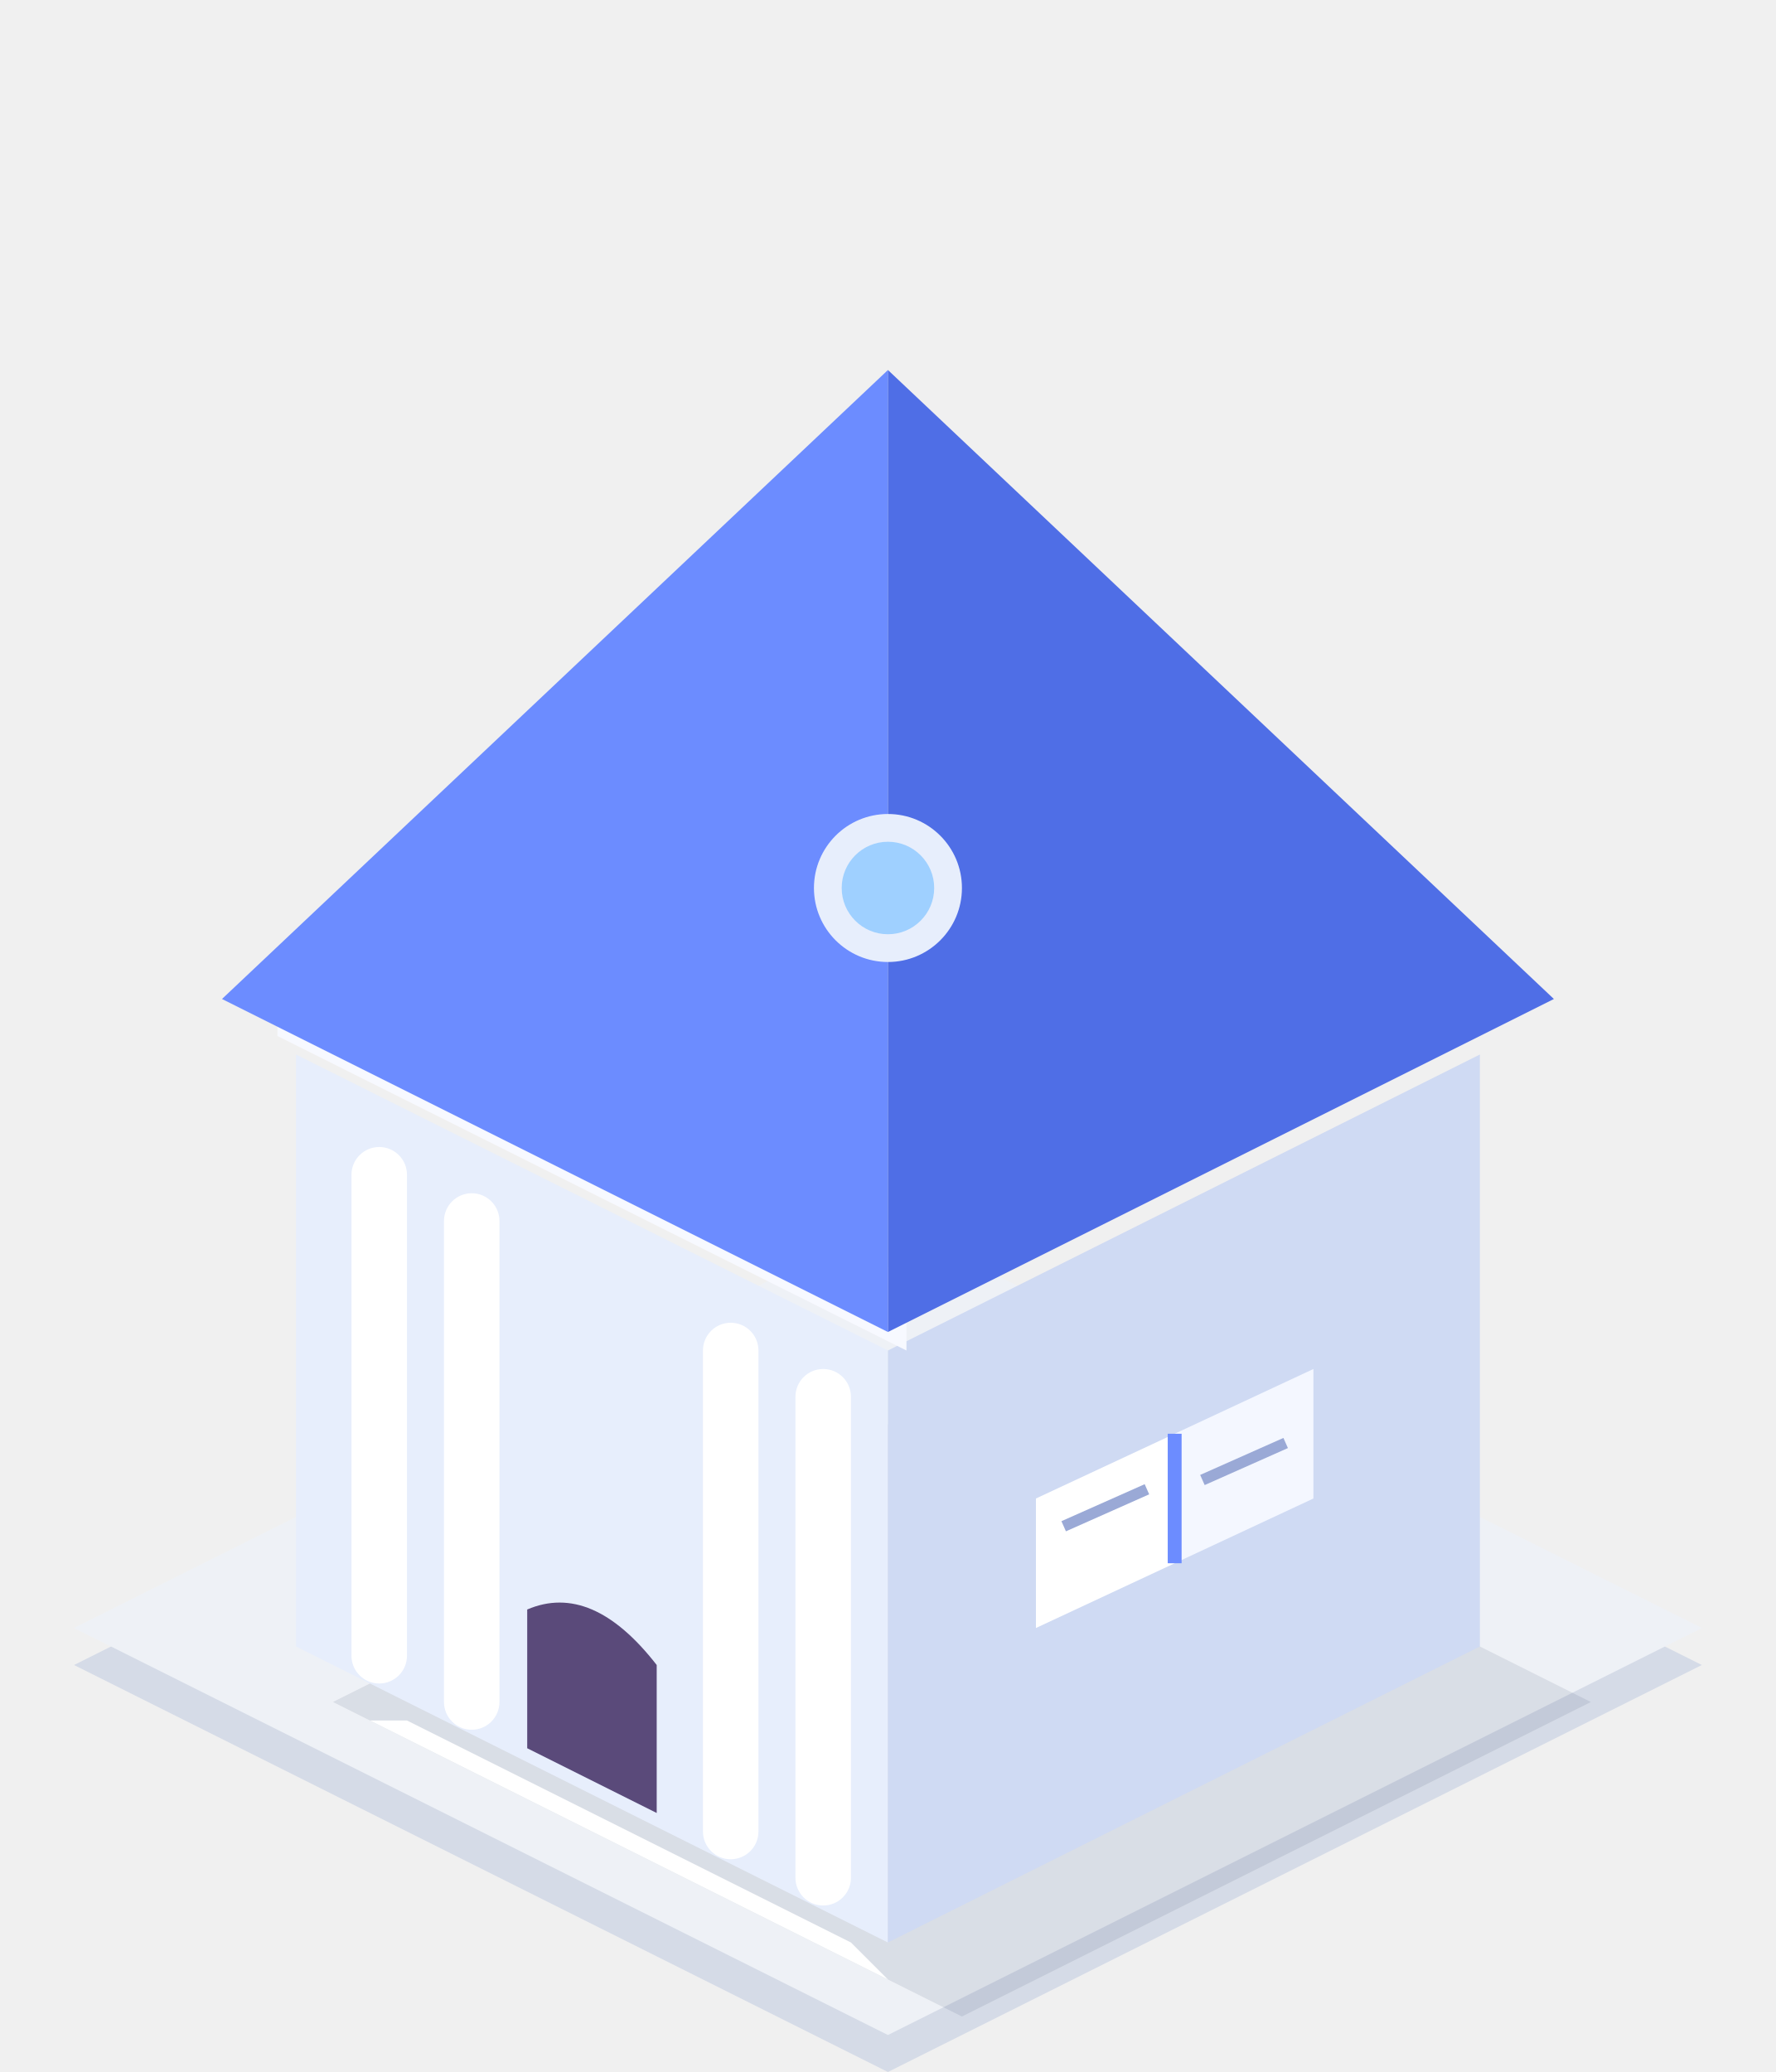
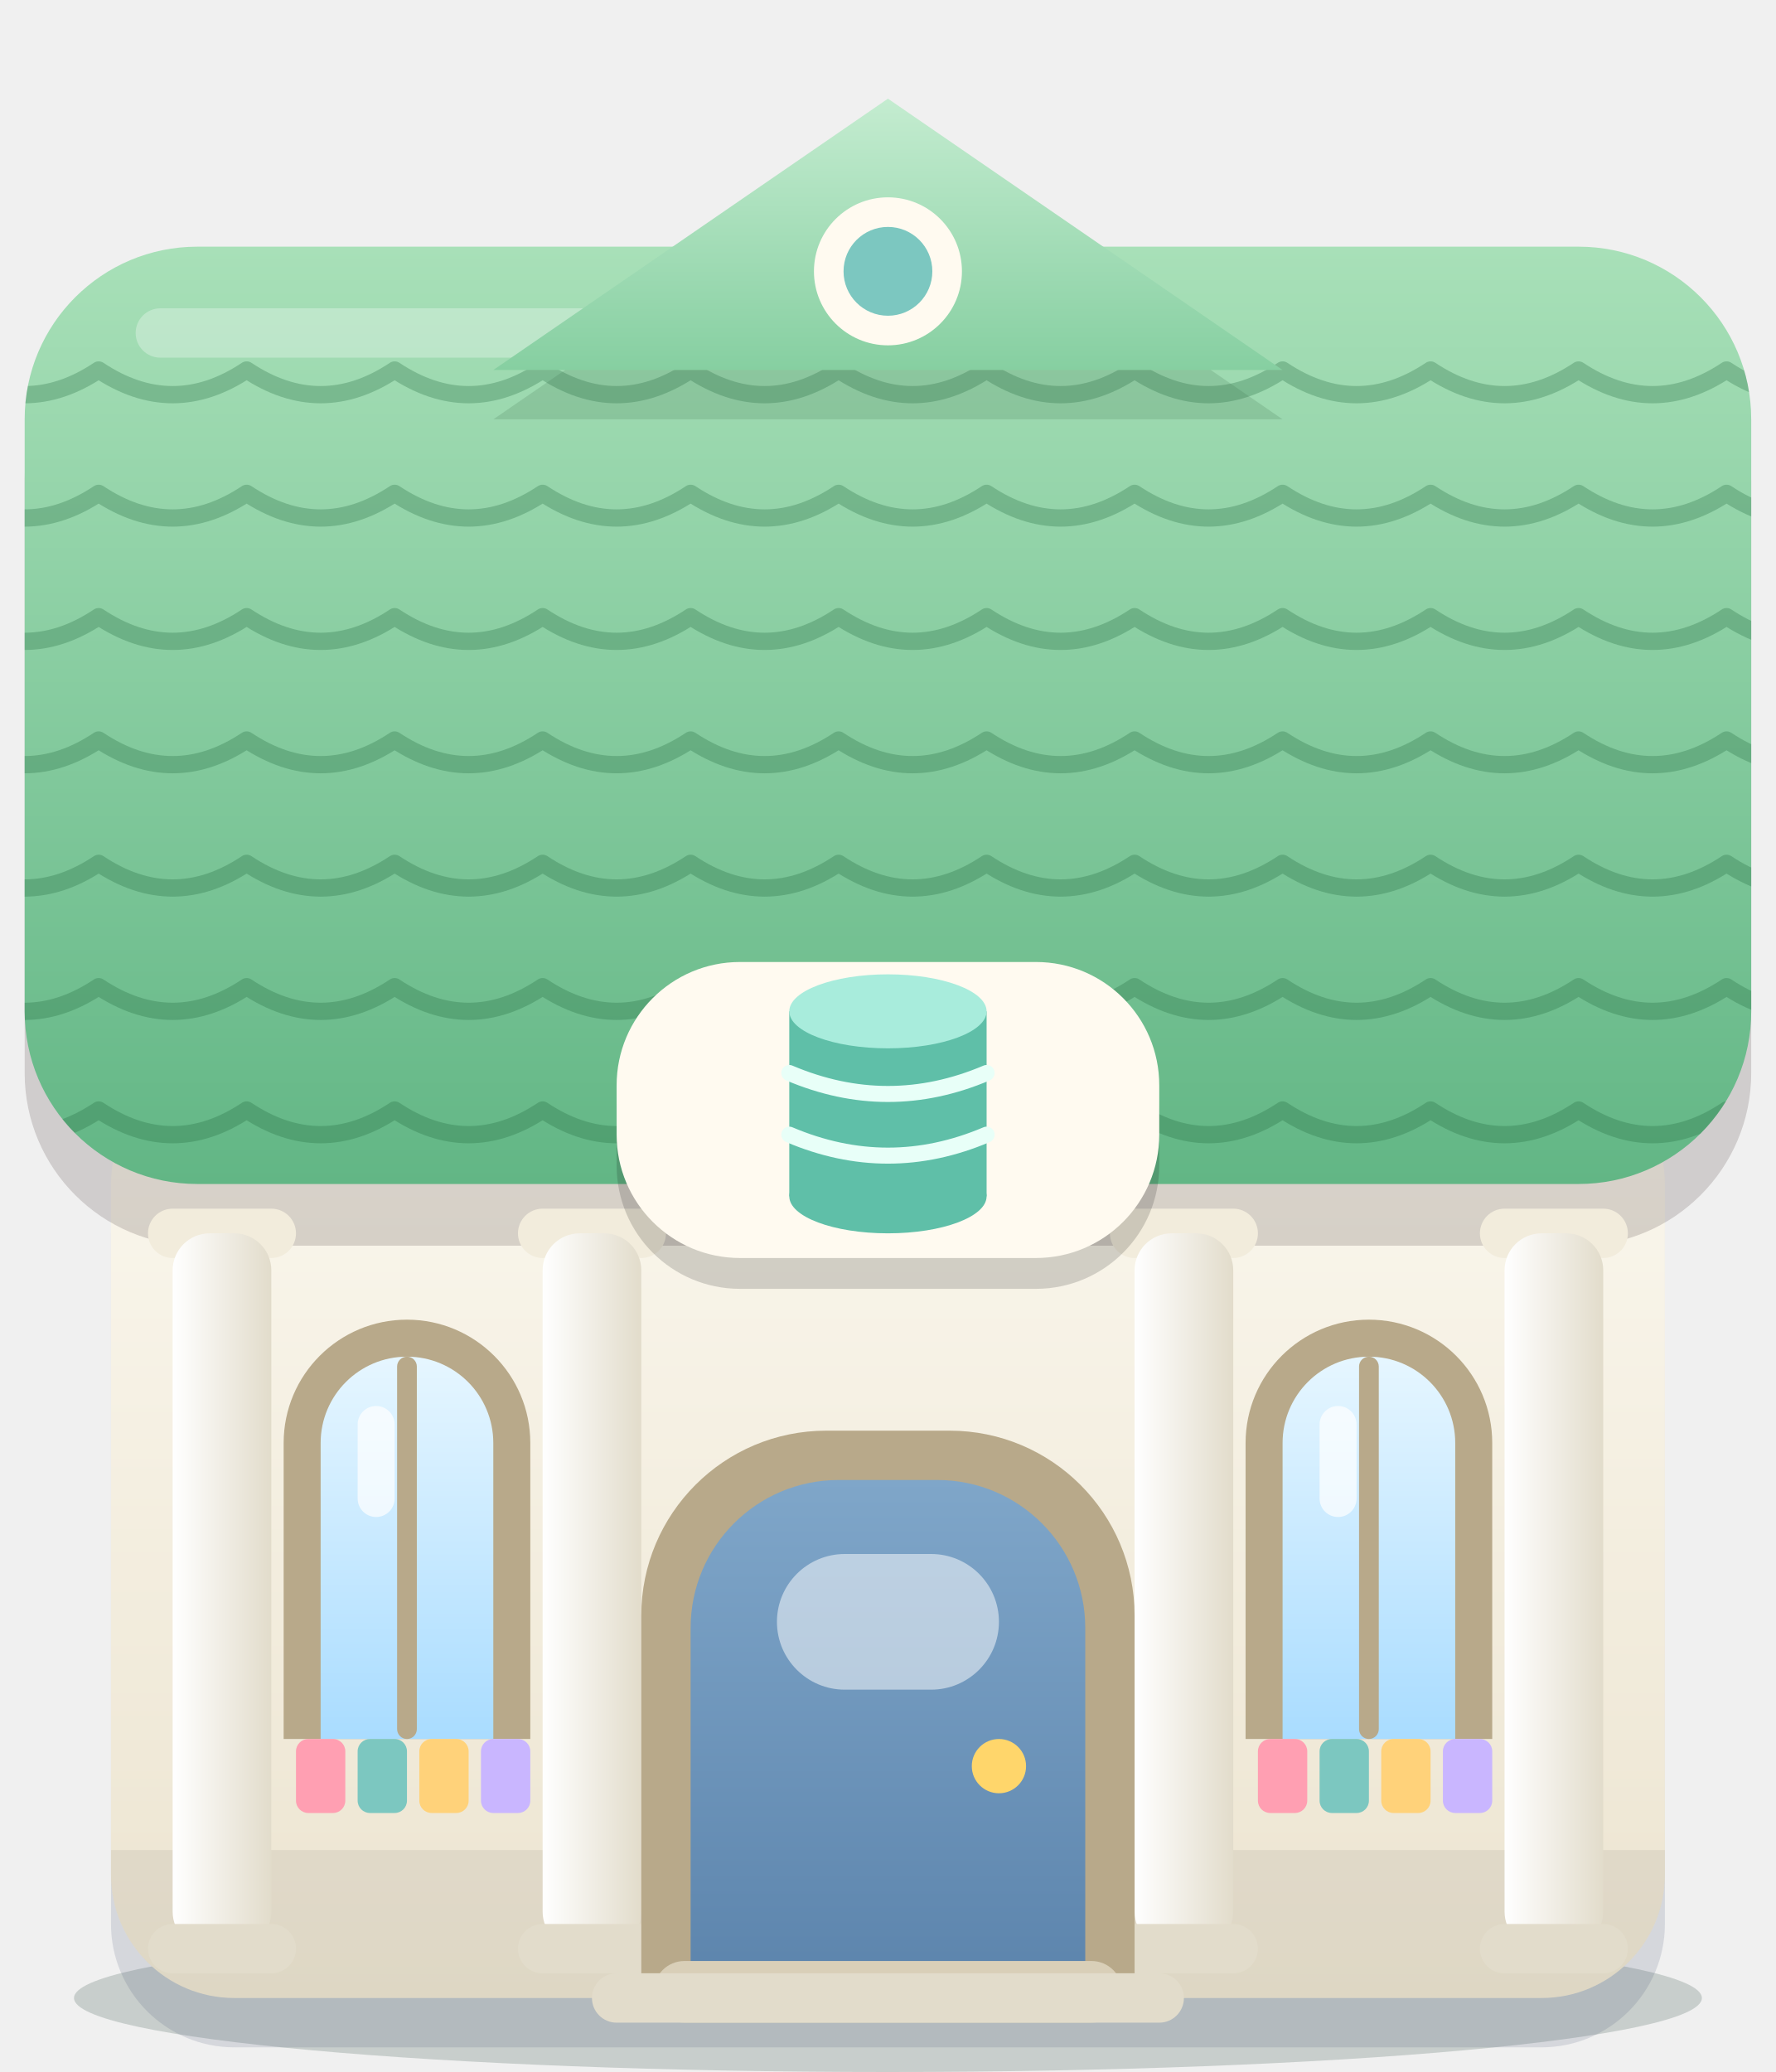
- <svg xmlns="http://www.w3.org/2000/svg" viewBox="0 0 192 224" width="192" height="224">
-   <polygon points="96,136 184,180 96,224 8,180" fill="#d5dbe7" />
-   <polygon points="96,132 184,176 96,220 8,176" fill="#eef1f6" />
-   <polygon points="104,150 172,184 104,218 36,184" fill="#3b4a6b" opacity="0.12" />
-   <polygon points="32,178 96,210 96,146 32,114" fill="#e7eefc" />
-   <polygon points="96,210 160,178 160,114 96,146" fill="#cfdaf3" />
-   <polygon points="44,186 92,210 96,214 40,186" fill="#ffffff" />
-   <rect x="38" y="124" width="6" height="58" rx="3" fill="#ffffff" />
-   <rect x="48" y="129" width="6" height="58" rx="3" fill="#ffffff" />
-   <rect x="76" y="143" width="6" height="58" rx="3" fill="#ffffff" />
-   <rect x="86" y="148" width="6" height="58" rx="3" fill="#ffffff" />
-   <polygon points="30,112 98,146 98,138 30,104" fill="#f7f9ff" />
-   <polygon points="24,108 96,144 96,40" fill="#6c8cff" />
-   <polygon points="96,144 168,108 96,40" fill="#4f6ee6" />
-   <path d="M57,189 L71,196 L71,180 Q64,171 57,174 Z" fill="#5a4a7a" />
-   <polygon points="112,176 127,169 127,155 112,162" fill="#ffffff" />
-   <polygon points="127,169 142,162 142,148 127,155" fill="#f4f7ff" />
-   <line x1="127" y1="155" x2="127" y2="169" stroke="#6c8cff" stroke-width="1.5" />
-   <line x1="115" y1="165" x2="124" y2="161" stroke="#9aa9d6" stroke-width="1.2" />
-   <line x1="130" y1="160" x2="139" y2="156" stroke="#9aa9d6" stroke-width="1.2" />
-   <circle cx="96" cy="96" r="8" fill="#e7eefc" />
-   <circle cx="96" cy="96" r="5" fill="#9fd0ff" />
+ <svg xmlns="http://www.w3.org/2000/svg" viewBox="0 0 144 168" width="144" height="168">
+   <defs>
+     <linearGradient id="g0" x1="0" y1="0" x2="0" y2="1">
+       <stop offset="0" stop-color="#fbf8ef" />
+       <stop offset="1" stop-color="#ece4d0" />
+     </linearGradient>
+     <clipPath id="c1">
+       <rect x="2" y="20" width="140" height="76" rx="14" fill="#000" />
+     </clipPath>
+     <linearGradient id="g2" x1="0" y1="0" x2="0" y2="1">
+       <stop offset="0" stop-color="#a8e0b8" />
+       <stop offset="1" stop-color="#62b685" />
+     </linearGradient>
+     <linearGradient id="g3" x1="0" y1="0" x2="0" y2="1">
+       <stop offset="0" stop-color="#c4ecd0" />
+       <stop offset="1" stop-color="#86cfa1" />
+     </linearGradient>
+     <linearGradient id="g4" x1="0" y1="0" x2="1" y2="0">
+       <stop offset="0" stop-color="#ffffff" />
+       <stop offset="1" stop-color="#e2dccb" />
+     </linearGradient>
+     <linearGradient id="g5" x1="0" y1="0" x2="0" y2="1">
+       <stop offset="0" stop-color="#e6f6ff" />
+       <stop offset="1" stop-color="#a9dcff" />
+     </linearGradient>
+     <linearGradient id="g6" x1="0" y1="0" x2="0" y2="1">
+       <stop offset="0" stop-color="#7fa6c9" />
+       <stop offset="1" stop-color="#5d85ad" />
+     </linearGradient>
+   </defs>
+   <ellipse cx="72" cy="162" rx="66" ry="6" fill="#28463c" opacity="0.2" />
+   <rect x="9" y="90" width="126" height="76" rx="10" fill="#3c4a6a" opacity="0.15" />
+   <rect x="9" y="86" width="126" height="76" rx="10" fill="url(#g0)" />
+   <path d="M9 150 H135 V152 A10 10 0 0 1 125 162 H19 A10 10 0 0 1 9 152 Z" fill="#000" opacity="0.06" />
+   <rect x="2" y="25" width="140" height="76" rx="14" fill="#3c2a2a" opacity="0.18" />
+   <rect x="2" y="20" width="140" height="76" rx="14" fill="url(#g2)" />
+   <g clip-path="url(#c1)">
+     <path d="M-4 30 q6 4 12 0 q6 4 12 0 q6 4 12 0 q6 4 12 0 q6 4 12 0 q6 4 12 0 q6 4 12 0 q6 4 12 0 q6 4 12 0 q6 4 12 0 q6 4 12 0 q6 4 12 0 q6 4 12 0 q6 4 12 0 M-4 40 q6 4 12 0 q6 4 12 0 q6 4 12 0 q6 4 12 0 q6 4 12 0 q6 4 12 0 q6 4 12 0 q6 4 12 0 q6 4 12 0 q6 4 12 0 q6 4 12 0 q6 4 12 0 q6 4 12 0 q6 4 12 0 M-4 50 q6 4 12 0 q6 4 12 0 q6 4 12 0 q6 4 12 0 q6 4 12 0 q6 4 12 0 q6 4 12 0 q6 4 12 0 q6 4 12 0 q6 4 12 0 q6 4 12 0 q6 4 12 0 q6 4 12 0 q6 4 12 0 M-4 60 q6 4 12 0 q6 4 12 0 q6 4 12 0 q6 4 12 0 q6 4 12 0 q6 4 12 0 q6 4 12 0 q6 4 12 0 q6 4 12 0 q6 4 12 0 q6 4 12 0 q6 4 12 0 q6 4 12 0 q6 4 12 0 M-4 70 q6 4 12 0 q6 4 12 0 q6 4 12 0 q6 4 12 0 q6 4 12 0 q6 4 12 0 q6 4 12 0 q6 4 12 0 q6 4 12 0 q6 4 12 0 q6 4 12 0 q6 4 12 0 q6 4 12 0 q6 4 12 0 M-4 80 q6 4 12 0 q6 4 12 0 q6 4 12 0 q6 4 12 0 q6 4 12 0 q6 4 12 0 q6 4 12 0 q6 4 12 0 q6 4 12 0 q6 4 12 0 q6 4 12 0 q6 4 12 0 q6 4 12 0 q6 4 12 0 M-4 90 q6 4 12 0 q6 4 12 0 q6 4 12 0 q6 4 12 0 q6 4 12 0 q6 4 12 0 q6 4 12 0 q6 4 12 0 q6 4 12 0 q6 4 12 0 q6 4 12 0 q6 4 12 0 q6 4 12 0 q6 4 12 0 " fill="none" stroke="#1e643c" stroke-opacity="0.28" stroke-width="1.4" stroke-linecap="round" stroke-linejoin="round" />
+   </g>
+   <rect x="11" y="25" width="63" height="4" rx="2" fill="#fff" opacity="0.3" />
+   <path d="M40 30 L72 8 L104 30 Z" fill="#3a6a4a" opacity="0.18" transform="translate(0 4)" />
+   <path d="M40 30 L72 8 L104 30 Z" fill="url(#g3)" />
+   <circle cx="72" cy="22" r="6" fill="#fffaf0" />
+   <circle cx="72" cy="22" r="3.6" fill="#7cc7c0" />
+   <rect x="12" y="98" width="12" height="4" rx="2" fill="#f2ecdc" />
+   <rect x="14" y="100" width="8" height="58" rx="3" fill="url(#g4)" />
+   <rect x="12" y="156" width="12" height="4" rx="2" fill="#e2dccb" />
+   <rect x="42" y="98" width="12" height="4" rx="2" fill="#f2ecdc" />
+   <rect x="44" y="100" width="8" height="58" rx="3" fill="url(#g4)" />
+   <rect x="42" y="156" width="12" height="4" rx="2" fill="#e2dccb" />
+   <rect x="90" y="98" width="12" height="4" rx="2" fill="#f2ecdc" />
+   <rect x="92" y="100" width="8" height="58" rx="3" fill="url(#g4)" />
+   <rect x="90" y="156" width="12" height="4" rx="2" fill="#e2dccb" />
+   <rect x="120" y="98" width="12" height="4" rx="2" fill="#f2ecdc" />
+   <rect x="122" y="100" width="8" height="58" rx="3" fill="url(#g4)" />
+   <rect x="120" y="156" width="12" height="4" rx="2" fill="#e2dccb" />
+   <path d="M23 141 V117 A10 10 0 0 1 33 107 H33 A10 10 0 0 1 43 117 V141 Z" fill="#b8a98a" />
+   <path d="M26 141 V117 A7 7 0 0 1 33 110 H33 A7 7 0 0 1 40 117 V141 Z" fill="url(#g5)" />
+   <rect x="29" y="114" width="3" height="9" rx="1.5" fill="#fff" opacity="0.7" />
+   <rect x="32.2" y="110" width="1.6" height="31" rx="0.8" fill="#b8a98a" />
+   <path d="M101 141 V117 A10 10 0 0 1 111 107 H111 A10 10 0 0 1 121 117 V141 Z" fill="#b8a98a" />
+   <path d="M104 141 V117 A7 7 0 0 1 111 110 H111 A7 7 0 0 1 118 117 V141 Z" fill="url(#g5)" />
+   <rect x="107" y="114" width="3" height="9" rx="1.5" fill="#fff" opacity="0.7" />
+   <rect x="110.2" y="110" width="1.6" height="31" rx="0.8" fill="#b8a98a" />
+   <rect x="24" y="141" width="4" height="6" rx="1" fill="#ff9fb2" />
+   <rect x="102" y="141" width="4" height="6" rx="1" fill="#ff9fb2" />
+   <rect x="29" y="141" width="4" height="6" rx="1" fill="#7cc7c0" />
+   <rect x="107" y="141" width="4" height="6" rx="1" fill="#7cc7c0" />
+   <rect x="34" y="141" width="4" height="6" rx="1" fill="#ffd27a" />
+   <rect x="112" y="141" width="4" height="6" rx="1" fill="#ffd27a" />
+   <rect x="39" y="141" width="4" height="6" rx="1" fill="#c9b6ff" />
+   <rect x="117" y="141" width="4" height="6" rx="1" fill="#c9b6ff" />
+   <path d="M52 160 V131 A15 15 0 0 1 67 116 H77 A15 15 0 0 1 92 131 V160 Z" fill="#b8a98a" />
+   <path d="M56 160 V132 A12 12 0 0 1 68 120 H76 A12 12 0 0 1 88 132 V160 Z" fill="url(#g6)" />
+   <rect x="63" y="126" width="18" height="11" rx="5.5" fill="#fff" opacity="0.5" />
+   <circle cx="81" cy="143.2" r="2.2" fill="#ffd66b" />
+   <rect x="53" y="159" width="38" height="5" rx="2.5" fill="#d9cfb8" />
+   <rect x="48" y="160" width="48" height="4" rx="2" fill="#e2dccb" />
+   <rect x="50" y="80.5" width="44" height="24" rx="10" fill="#000" opacity="0.16" />
+   <rect x="50" y="78" width="44" height="24" rx="10" fill="#fffaf0" />
+   <rect x="64" y="82" width="16" height="15" rx="0" fill="#5fbfa8" />
+   <ellipse cx="72" cy="97" rx="8" ry="3" fill="#5fbfa8" />
+   <ellipse cx="72" cy="82" rx="8" ry="3" fill="#a8ecdc" />
+   <path d="M64 87 q8 3.4 16 0 M64 92 q8 3.4 16 0" fill="none" stroke="#e8fff8" stroke-width="1.3" stroke-linecap="round" stroke-linejoin="round" />
</svg>
